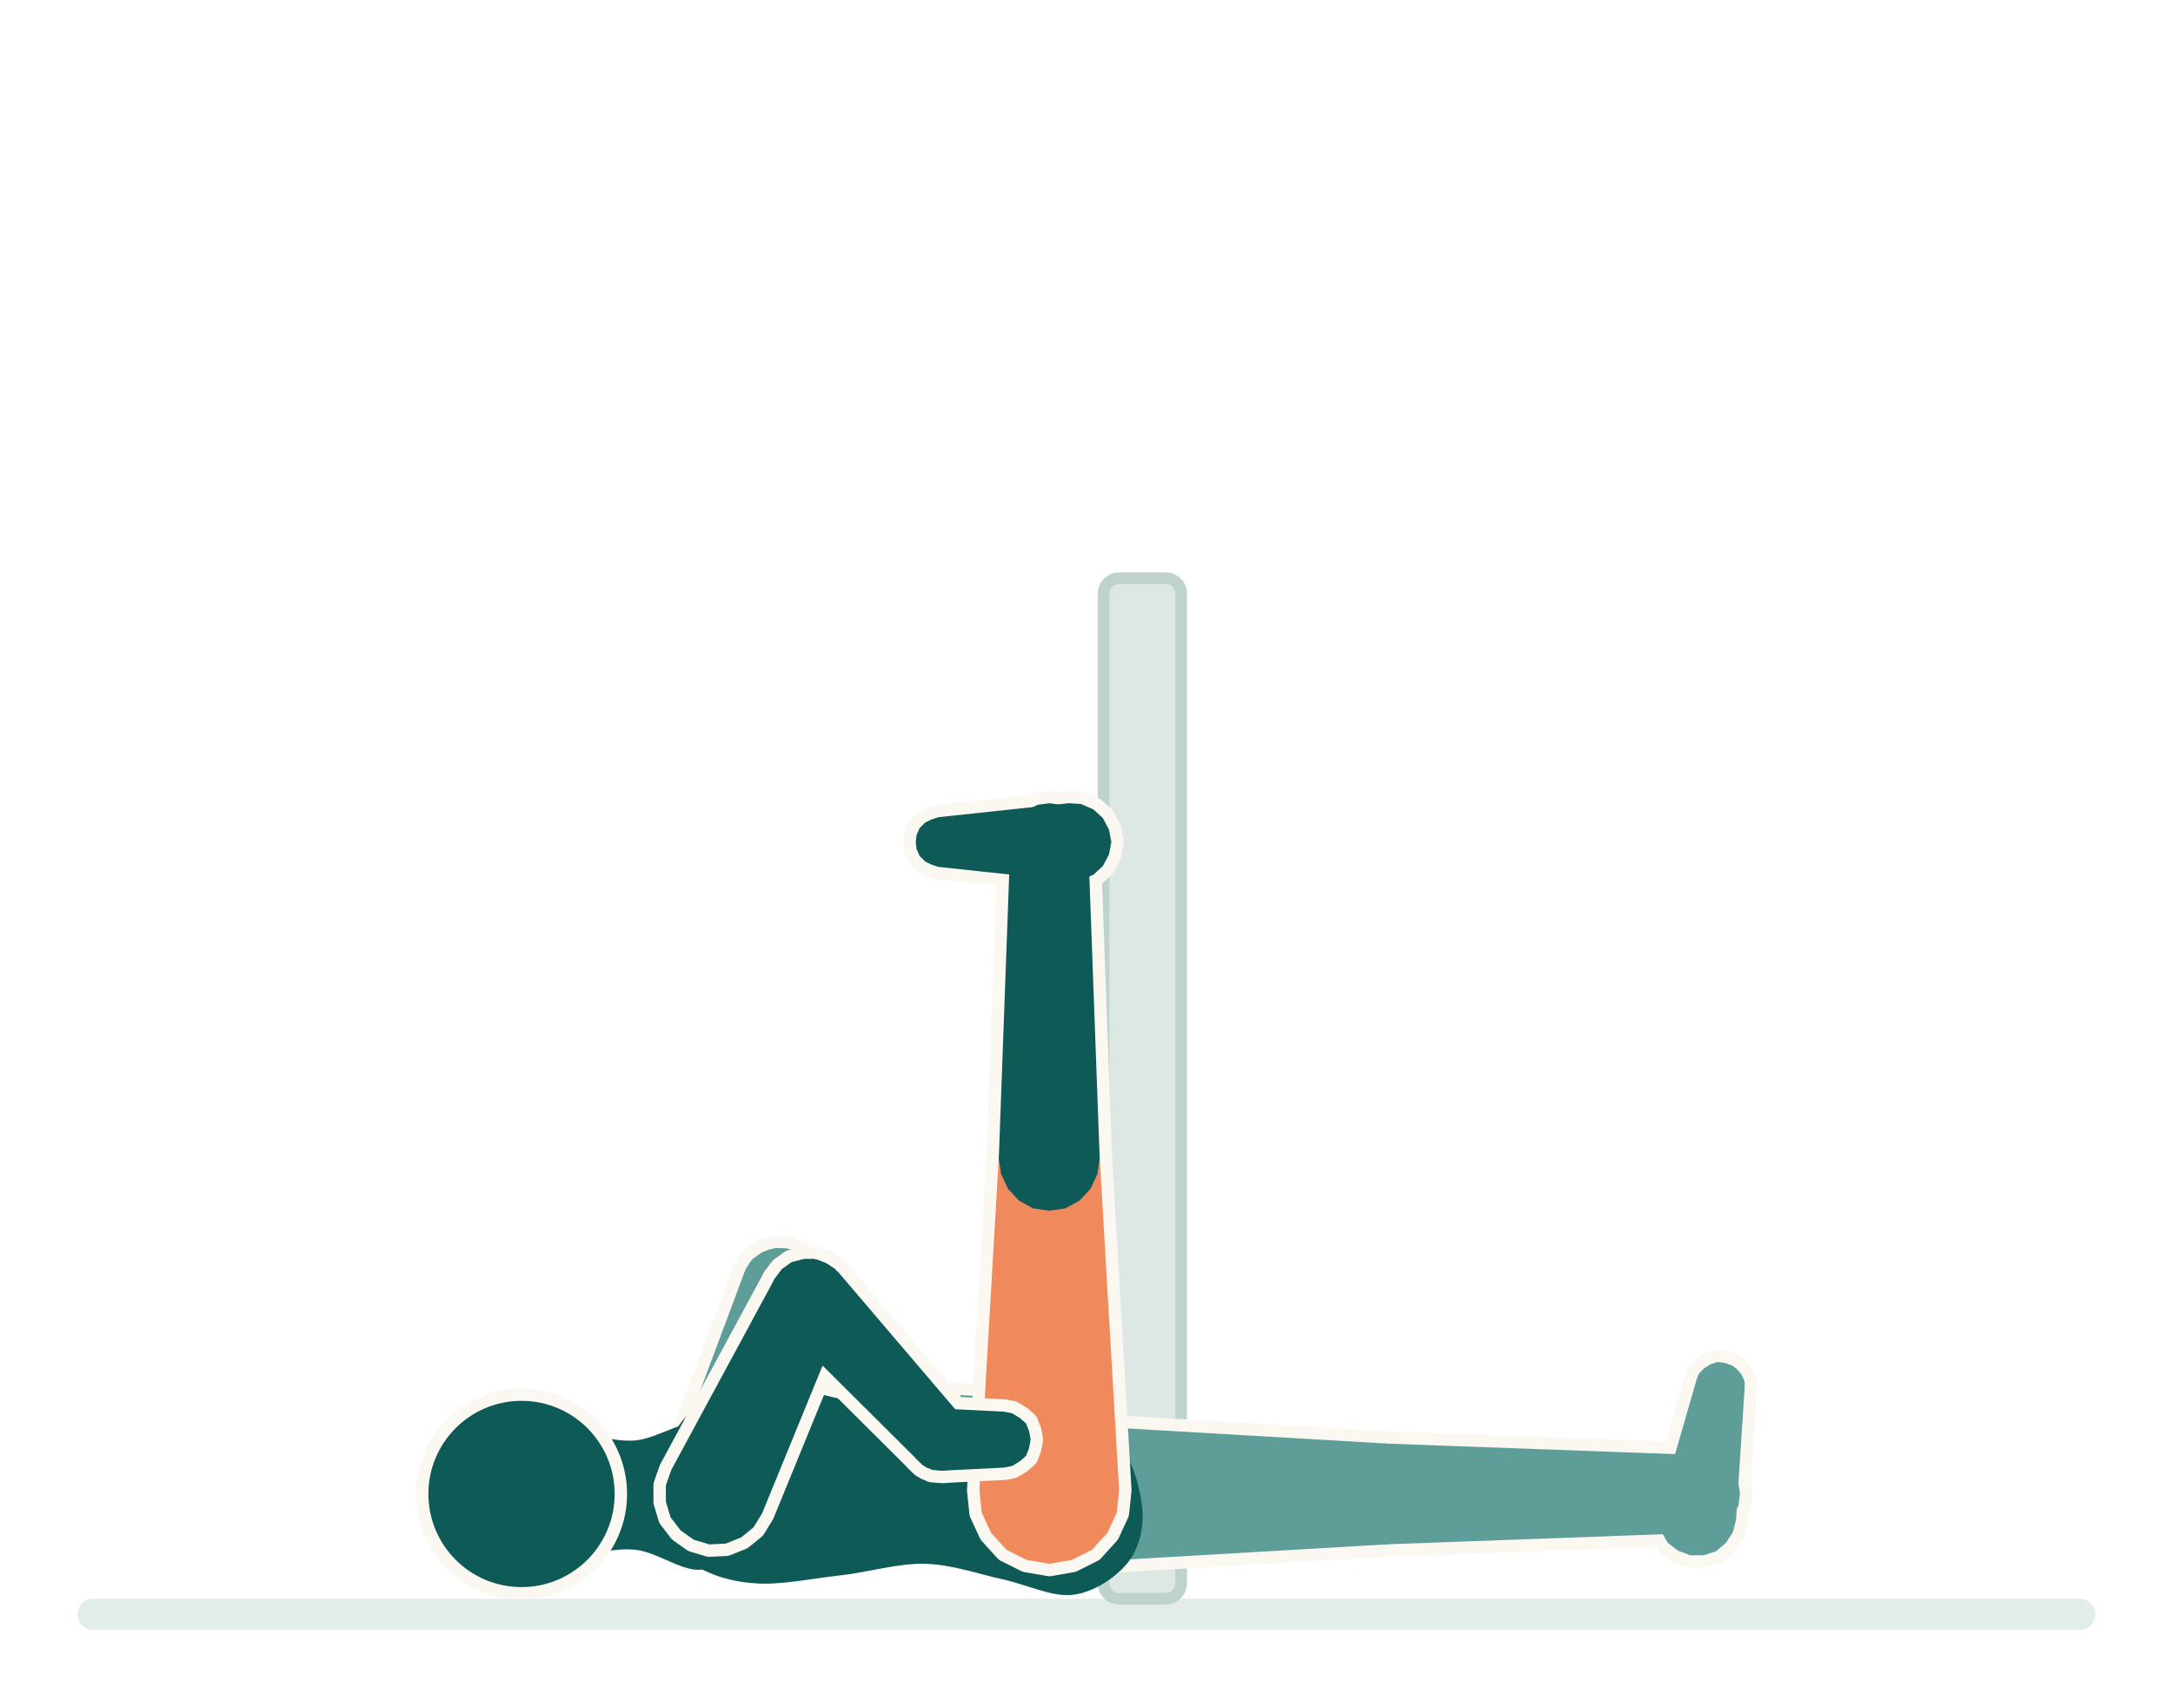
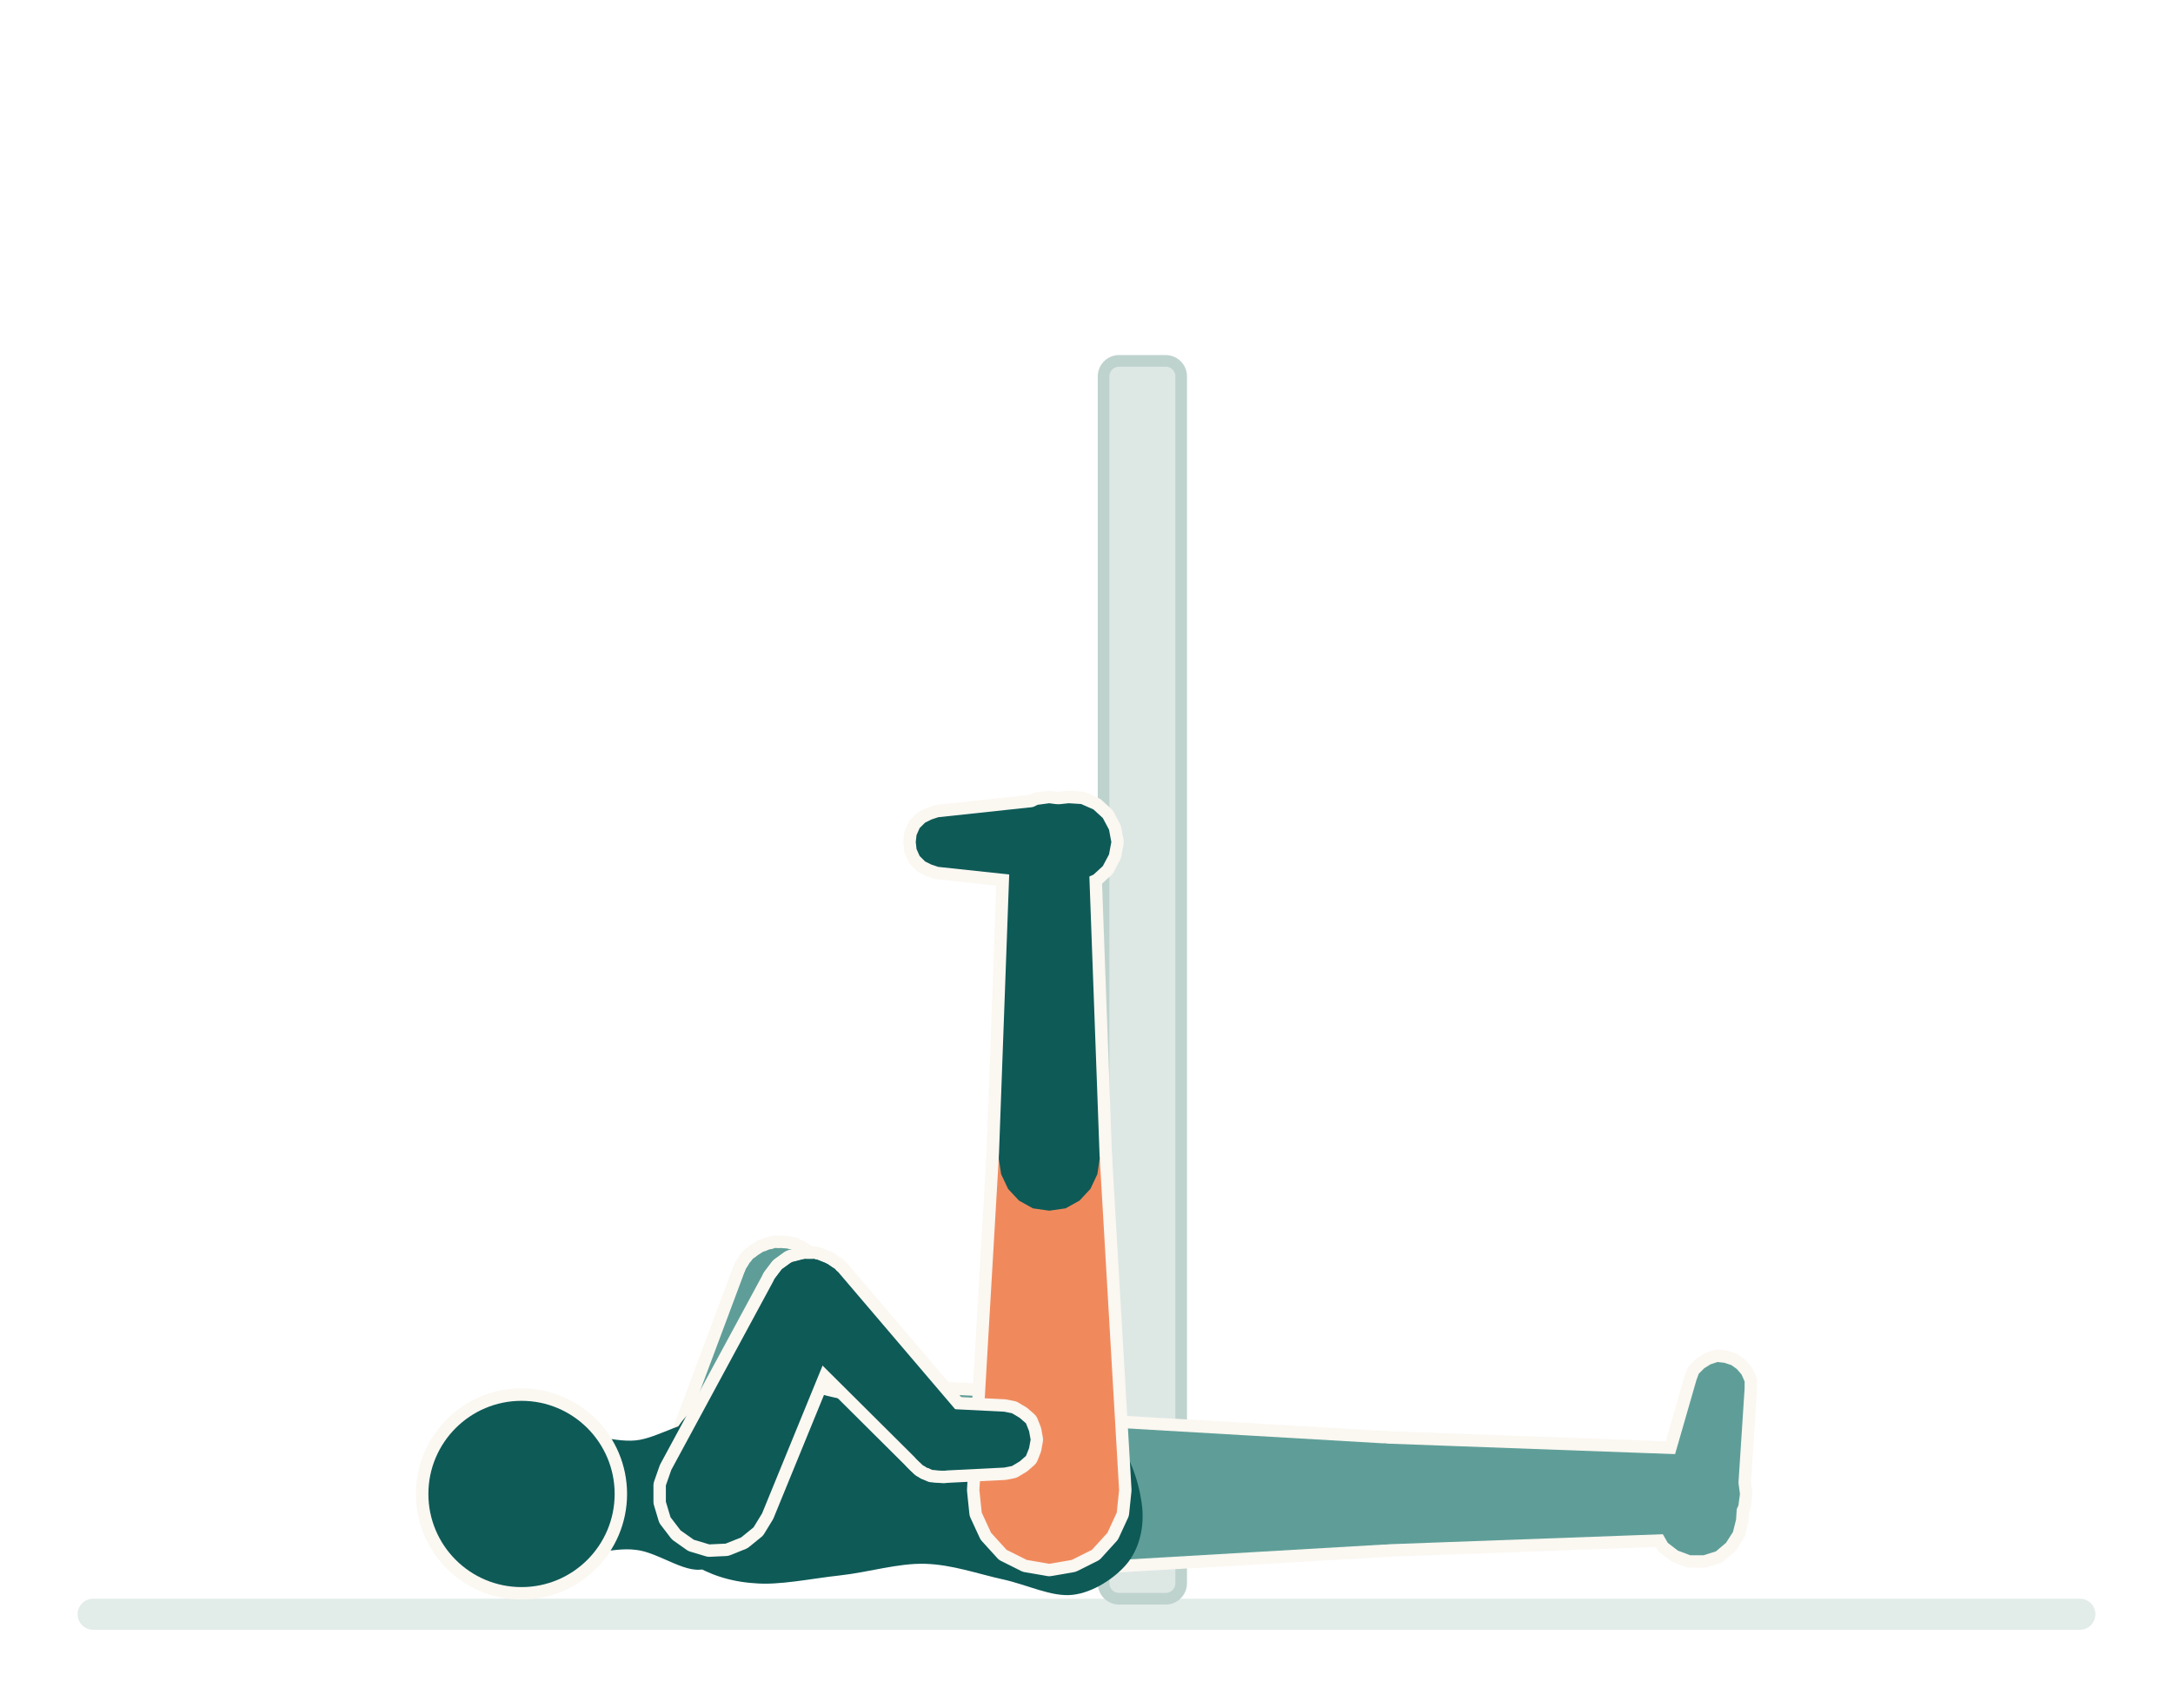
<svg xmlns="http://www.w3.org/2000/svg" viewBox="-135.2 -192.5 280 220" width="280" height="220">
  <defs>
    <clipPath id="ej-039-torso">
      <path d="M-49 -6C-48.2 -8.6 -47 -10.1 -45 -11.5C-43 -12.9 -39.8 -14.3 -37 -14.5C-34.2 -14.7 -31.2 -13.2 -28 -12.5C-24.8 -11.8 -21.3 -10.7 -18 -10.5C-14.7 -10.3 -11.3 -11.5 -8 -11.5C-4.7 -11.5 -0.8 -11.3 2 -10.5C4.8 -9.7 7.3 -8.6 9 -6.5C10.7 -4.4 11.8 -0.6 12 2C12.2 4.6 11.5 7.2 10 9C8.5 10.8 5.7 12.7 3 13C0.3 13.3 -2.8 11.7 -6 11C-9.2 10.3 -12.5 9.1 -16 9C-19.5 8.9 -23.3 10.1 -27 10.5C-30.7 10.9 -34.8 11.8 -38 11.5C-41.2 11.3 -44 10.3 -46 9C-48 7.8 -49.5 6.5 -50 4C-50.5 1.5 -49.8 -3.4 -49 -6Z" />
    </clipPath>
    <clipPath id="ej-039-cuello">
      <path d="M-38 0C-38 3.1 -41.4 8.3 -44 9.5C-46.5 10.7 -50.2 7.5 -53.3 7.2C-56.4 6.8 -60.1 8.4 -62.6 7.2C-65 6 -68 2.4 -68 0C-68 -2.4 -65 -6 -62.6 -7.2C-60.1 -8.3 -56.4 -6.6 -53.3 -6.9C-50.2 -7.2 -46.5 -10.1 -44 -9C-41.4 -7.8 -38 -3.1 -38 0Z" />
    </clipPath>
  </defs>
  <line x1="-123.2" y1="15.5" x2="132.8" y2="15.5" stroke="#E2ECE9" stroke-width="4" stroke-linecap="round" />
-   <rect x="7" y="-118" width="10" height="131.5" rx="2" fill="#DDE8E5" stroke="#BFD3CE" stroke-width="1.5" />
+   <rect x="7" y="-146" width="10" height="159.5" rx="2" fill="#DDE8E5" stroke="#BFD3CE" stroke-width="1.5" />
  <g>
    <path d="M-39.3 -28.5L-38.6 -29.8L-37.5 -30.8L-36.1 -31.5L-34.6 -31.7L-33.1 -31.5L-31.8 -30.8L-30.7 -29.8L-29.9 -28.5L-29.6 -27L-29.8 -25.5L-36.7 1.6L-37.5 3.5L-39 5.1L-40.8 6.1L-42.9 6.5L-44.9 6.2L-46.8 5.3L-48.3 3.8L-49.2 1.9L-49.5 -0.2L-49.1 -2.3Z" fill="#FBF7F1" stroke="#FBF7F1" stroke-width="3.2" stroke-linejoin="round" />
    <path d="M-14.1 -11.7L-13.4 -10.7L-13 -9.5L-13.1 -8.3L-13.5 -7.1L-14.2 -6.2L-15.2 -5.4L-16.3 -5.1L-17.5 -5L-18.7 -5.4L-19.7 -6.1L-38 -23.1L-39 -24.3L-39.6 -25.8L-39.6 -27.4L-39.1 -29L-38.2 -30.3L-36.9 -31.2L-35.3 -31.7L-33.7 -31.6L-32.2 -31.1L-31 -30.1Z" fill="#FBF7F1" stroke="#FBF7F1" stroke-width="3.2" stroke-linejoin="round" />
    <path d="M-8.8 -12.6L-7.8 -12.4L-6.8 -11.8L-6 -11.1L-5.6 -10.1L-5.4 -9L-5.6 -7.9L-6 -6.9L-6.8 -6.2L-7.8 -5.6L-8.8 -5.4L-16.8 -5L-18.1 -5.1L-19.3 -5.7L-20.2 -6.6L-20.8 -7.7L-21 -9L-20.8 -10.3L-20.2 -11.4L-19.3 -12.3L-18.1 -12.9L-16.8 -13Z" fill="#FBF7F1" stroke="#FBF7F1" stroke-width="3.2" stroke-linejoin="round" />
    <path d="M-39.3 -28.5L-38.6 -29.8L-37.5 -30.8L-36.1 -31.5L-34.6 -31.7L-33.1 -31.5L-31.8 -30.8L-30.7 -29.8L-29.9 -28.5L-29.6 -27L-29.8 -25.5L-36.7 1.6L-37.5 3.5L-39 5.1L-40.8 6.1L-42.9 6.5L-44.9 6.2L-46.8 5.3L-48.3 3.8L-49.2 1.9L-49.5 -0.2L-49.1 -2.3Z" fill="#5F9E98" />
    <path d="M-14.1 -11.7L-13.4 -10.7L-13 -9.5L-13.1 -8.3L-13.5 -7.1L-14.2 -6.2L-15.2 -5.4L-16.3 -5.1L-17.5 -5L-18.7 -5.4L-19.7 -6.1L-38 -23.1L-39 -24.3L-39.6 -25.8L-39.6 -27.4L-39.1 -29L-38.2 -30.3L-36.9 -31.2L-35.3 -31.7L-33.7 -31.6L-32.2 -31.1L-31 -30.1Z" fill="#5F9E98" />
    <path d="M-8.8 -12.6L-7.8 -12.4L-6.8 -11.8L-6 -11.1L-5.6 -10.1L-5.4 -9L-5.6 -7.9L-6 -6.9L-6.8 -6.2L-7.8 -5.6L-8.8 -5.4L-16.8 -5L-18.1 -5.1L-19.3 -5.7L-20.2 -6.6L-20.8 -7.7L-21 -9L-20.8 -10.3L-20.2 -11.4L-19.3 -12.3L-18.1 -12.9L-16.8 -13Z" fill="#5F9E98" />
  </g>
  <g>
    <path d="M43.4 -6.5L45.3 -6.1L47 -5.1L48.3 -3.7L49.2 -1.9L49.5 0L49.2 1.9L48.3 3.7L47 5.1L45.3 6.1L43.4 6.5L0.5 9L-2.4 8.7L-5 7.5L-7.2 5.5L-8.5 2.9L-9 0L-8.5 -2.9L-7.2 -5.5L-5 -7.5L-2.4 -8.7L0.5 -9Z" fill="#FBF7F1" stroke="#FBF7F1" stroke-width="3.2" stroke-linejoin="round" />
    <path d="M84.2 -5L85.7 -4.7L87 -4L88.1 -2.9L88.8 -1.5L89 0L88.8 1.5L88.1 2.9L87 4L85.7 4.7L84.2 5L43.2 6.5L41.2 6.2L39.3 5.3L37.8 3.9L36.8 2.1L36.5 0L36.8 -2.1L37.8 -3.9L39.3 -5.3L41.2 -6.2L43.2 -6.5Z" fill="#FBF7F1" stroke="#FBF7F1" stroke-width="3.2" stroke-linejoin="round" />
    <path d="M83.4 -14.7L83.7 -15.5L84.4 -16.2L85.2 -16.7L86.1 -17L87 -16.9L87.9 -16.6L88.6 -16.1L89.2 -15.4L89.6 -14.5L89.6 -13.6L88.5 3.3L88.1 4.9L87.2 6.3L85.9 7.4L84.3 7.9L82.6 7.9L81 7.3L79.7 6.3L78.9 4.9L78.5 3.2L78.7 1.6Z" fill="#FBF7F1" stroke="#FBF7F1" stroke-width="3.2" stroke-linejoin="round" />
    <path d="M43.4 -6.5L45.3 -6.1L47 -5.1L48.3 -3.7L49.2 -1.9L49.5 0L49.2 1.9L48.3 3.7L47 5.1L45.3 6.1L43.4 6.5L0.5 9L-2.4 8.7L-5 7.5L-7.2 5.5L-8.5 2.9L-9 0L-8.5 -2.9L-7.2 -5.5L-5 -7.5L-2.4 -8.7L0.5 -9Z" fill="#5F9E98" />
    <path d="M84.2 -5L85.7 -4.7L87 -4L88.1 -2.9L88.8 -1.5L89 0L88.8 1.5L88.1 2.9L87 4L85.7 4.7L84.2 5L43.2 6.5L41.2 6.2L39.3 5.3L37.8 3.9L36.8 2.1L36.5 0L36.8 -2.1L37.8 -3.9L39.3 -5.3L41.2 -6.2L43.2 -6.5Z" fill="#5F9E98" />
    <path d="M83.4 -14.7L83.7 -15.5L84.4 -16.2L85.2 -16.7L86.1 -17L87 -16.9L87.9 -16.6L88.6 -16.1L89.2 -15.4L89.6 -14.5L89.6 -13.6L88.5 3.3L88.1 4.9L87.2 6.3L85.9 7.4L84.3 7.9L82.6 7.9L81 7.3L79.7 6.3L78.9 4.9L78.5 3.2L78.7 1.6Z" fill="#5F9E98" />
  </g>
  <path d="M-49 -6C-48.2 -8.6 -47 -10.1 -45 -11.5C-43 -12.9 -39.8 -14.3 -37 -14.5C-34.2 -14.7 -31.2 -13.2 -28 -12.5C-24.8 -11.8 -21.3 -10.7 -18 -10.5C-14.7 -10.3 -11.3 -11.5 -8 -11.5C-4.7 -11.5 -0.8 -11.3 2 -10.5C4.8 -9.7 7.3 -8.6 9 -6.5C10.7 -4.4 11.8 -0.6 12 2C12.2 4.6 11.5 7.2 10 9C8.5 10.8 5.7 12.7 3 13C0.3 13.3 -2.8 11.7 -6 11C-9.2 10.3 -12.5 9.1 -16 9C-19.5 8.9 -23.3 10.1 -27 10.5C-30.7 10.9 -34.8 11.8 -38 11.5C-41.2 11.3 -44 10.3 -46 9C-48 7.8 -49.5 6.5 -50 4C-50.5 1.5 -49.8 -3.4 -49 -6Z" fill="#0E5A57" />
  <path d="M-38 0C-38 3.1 -41.4 8.3 -44 9.5C-46.5 10.7 -50.2 7.5 -53.3 7.2C-56.4 6.8 -60.1 8.4 -62.6 7.2C-65 6 -68 2.4 -68 0C-68 -2.4 -65 -6 -62.6 -7.2C-60.1 -8.3 -56.4 -6.6 -53.3 -6.9C-50.2 -7.2 -46.5 -10.1 -44 -9C-41.4 -7.8 -38 -3.1 -38 0Z" fill="#0E5A57" />
  <circle cx="-68" cy="0" r="12" fill="#0E5A57" stroke="#FBF7F1" stroke-width="3.2" paint-order="stroke" />
  <g>
    <path d="M-6.5 -43.4L-6.1 -45.3L-5.1 -47L-3.7 -48.3L-1.9 -49.2L0 -49.5L1.9 -49.2L3.7 -48.3L5.1 -47L6.1 -45.3L6.5 -43.4L9 -0.5L8.7 2.4L7.5 5L5.5 7.2L2.9 8.5L0 9L-2.9 8.5L-5.5 7.2L-7.5 5L-8.7 2.4L-9 -0.5Z" fill="#FBF7F1" stroke="#FBF7F1" stroke-width="3.2" stroke-linejoin="round" />
    <path d="M-5 -84.2L-4.7 -85.7L-4 -87L-2.9 -88.1L-1.5 -88.8L0 -89L1.5 -88.8L2.9 -88.1L4 -87L4.7 -85.7L5 -84.2L6.5 -43.2L6.2 -41.2L5.3 -39.3L3.9 -37.8L2.1 -36.8L0 -36.5L-2.1 -36.8L-3.9 -37.8L-5.3 -39.3L-6.2 -41.2L-6.5 -43.2Z" fill="#FBF7F1" stroke="#FBF7F1" stroke-width="3.2" stroke-linejoin="round" />
    <path d="M-14.3 -80.8L-15.2 -81.1L-16 -81.5L-16.7 -82.2L-17.1 -83.1L-17.2 -84L-17.1 -84.9L-16.7 -85.8L-16 -86.5L-15.2 -86.9L-14.3 -87.2L2.5 -89L4.1 -88.9L5.7 -88.2L6.9 -87.1L7.7 -85.6L8 -84L7.7 -82.4L6.9 -80.9L5.7 -79.8L4.1 -79.1L2.5 -79Z" fill="#FBF7F1" stroke="#FBF7F1" stroke-width="3.2" stroke-linejoin="round" />
    <path d="M-6.5 -43.4L-6.1 -45.3L-5.1 -47L-3.7 -48.3L-1.9 -49.2L0 -49.5L1.9 -49.2L3.7 -48.3L5.1 -47L6.1 -45.3L6.5 -43.4L9 -0.5L8.7 2.4L7.5 5L5.5 7.2L2.9 8.5L0 9L-2.9 8.5L-5.5 7.2L-7.5 5L-8.7 2.4L-9 -0.5Z" fill="#F08A5D" />
    <path d="M-5 -84.2L-4.7 -85.7L-4 -87L-2.9 -88.1L-1.5 -88.8L0 -89L1.5 -88.8L2.9 -88.1L4 -87L4.7 -85.7L5 -84.2L6.5 -43.2L6.2 -41.2L5.3 -39.3L3.9 -37.8L2.1 -36.8L0 -36.5L-2.1 -36.8L-3.9 -37.8L-5.3 -39.3L-6.2 -41.2L-6.5 -43.2Z" fill="#0E5A57" />
    <path d="M-14.3 -80.8L-15.2 -81.1L-16 -81.5L-16.7 -82.2L-17.1 -83.1L-17.2 -84L-17.1 -84.9L-16.7 -85.8L-16 -86.5L-15.2 -86.9L-14.3 -87.2L2.5 -89L4.1 -88.9L5.7 -88.2L6.9 -87.1L7.7 -85.6L8 -84L7.7 -82.4L6.9 -80.9L5.7 -79.8L4.1 -79.1L2.5 -79Z" fill="#0E5A57" />
  </g>
  <g>
    <path d="M-35.4 -27.7L-34.5 -28.9L-33.3 -29.8L-31.8 -30.2L-30.3 -30.3L-28.9 -29.8L-27.6 -29L-26.7 -27.8L-26.1 -26.4L-26 -24.9L-26.4 -23.4L-37 2.5L-38.1 4.3L-39.7 5.6L-41.7 6.4L-43.8 6.5L-45.8 5.9L-47.5 4.7L-48.8 3L-49.4 1L-49.4 -1.1L-48.7 -3.1Z" fill="#FBF7F1" stroke="#FBF7F1" stroke-width="3.2" stroke-linejoin="round" />
    <path d="M-11 -9.6L-10.3 -8.6L-10 -7.4L-10.1 -6.2L-10.5 -5L-11.3 -4.1L-12.3 -3.4L-13.5 -3L-14.7 -3.1L-15.8 -3.4L-16.8 -4.2L-34.5 -21.8L-35.5 -23.1L-36 -24.6L-35.9 -26.2L-35.4 -27.7L-34.4 -29L-33.1 -29.9L-31.5 -30.3L-29.9 -30.2L-28.5 -29.6L-27.2 -28.6Z" fill="#FBF7F1" stroke="#FBF7F1" stroke-width="3.2" stroke-linejoin="round" />
    <path d="M-5.8 -10.6L-4.8 -10.4L-3.8 -9.8L-3 -9.1L-2.6 -8.1L-2.4 -7L-2.6 -5.9L-3 -4.9L-3.8 -4.2L-4.8 -3.6L-5.8 -3.4L-13.8 -3L-15.1 -3.1L-16.3 -3.7L-17.2 -4.6L-17.8 -5.7L-18 -7L-17.8 -8.3L-17.2 -9.4L-16.3 -10.3L-15.1 -10.9L-13.8 -11Z" fill="#FBF7F1" stroke="#FBF7F1" stroke-width="3.2" stroke-linejoin="round" />
    <path d="M-35.4 -27.7L-34.5 -28.9L-33.3 -29.8L-31.8 -30.2L-30.3 -30.3L-28.9 -29.8L-27.6 -29L-26.7 -27.8L-26.1 -26.4L-26 -24.9L-26.4 -23.4L-37 2.5L-38.1 4.3L-39.7 5.6L-41.7 6.4L-43.8 6.5L-45.8 5.9L-47.5 4.7L-48.8 3L-49.4 1L-49.4 -1.1L-48.7 -3.1Z" fill="#0E5A57" />
    <path d="M-11 -9.6L-10.3 -8.6L-10 -7.4L-10.1 -6.2L-10.5 -5L-11.3 -4.1L-12.3 -3.4L-13.5 -3L-14.7 -3.1L-15.8 -3.4L-16.8 -4.2L-34.5 -21.8L-35.5 -23.1L-36 -24.6L-35.9 -26.2L-35.4 -27.7L-34.4 -29L-33.1 -29.9L-31.5 -30.3L-29.9 -30.2L-28.5 -29.6L-27.2 -28.6Z" fill="#0E5A57" />
    <path d="M-5.8 -10.6L-4.8 -10.4L-3.8 -9.8L-3 -9.1L-2.6 -8.1L-2.4 -7L-2.6 -5.9L-3 -4.9L-3.8 -4.2L-4.8 -3.6L-5.8 -3.4L-13.8 -3L-15.1 -3.1L-16.3 -3.7L-17.2 -4.6L-17.8 -5.7L-18 -7L-17.8 -8.3L-17.2 -9.4L-16.3 -10.3L-15.1 -10.9L-13.8 -11Z" fill="#0E5A57" />
  </g>
</svg>
